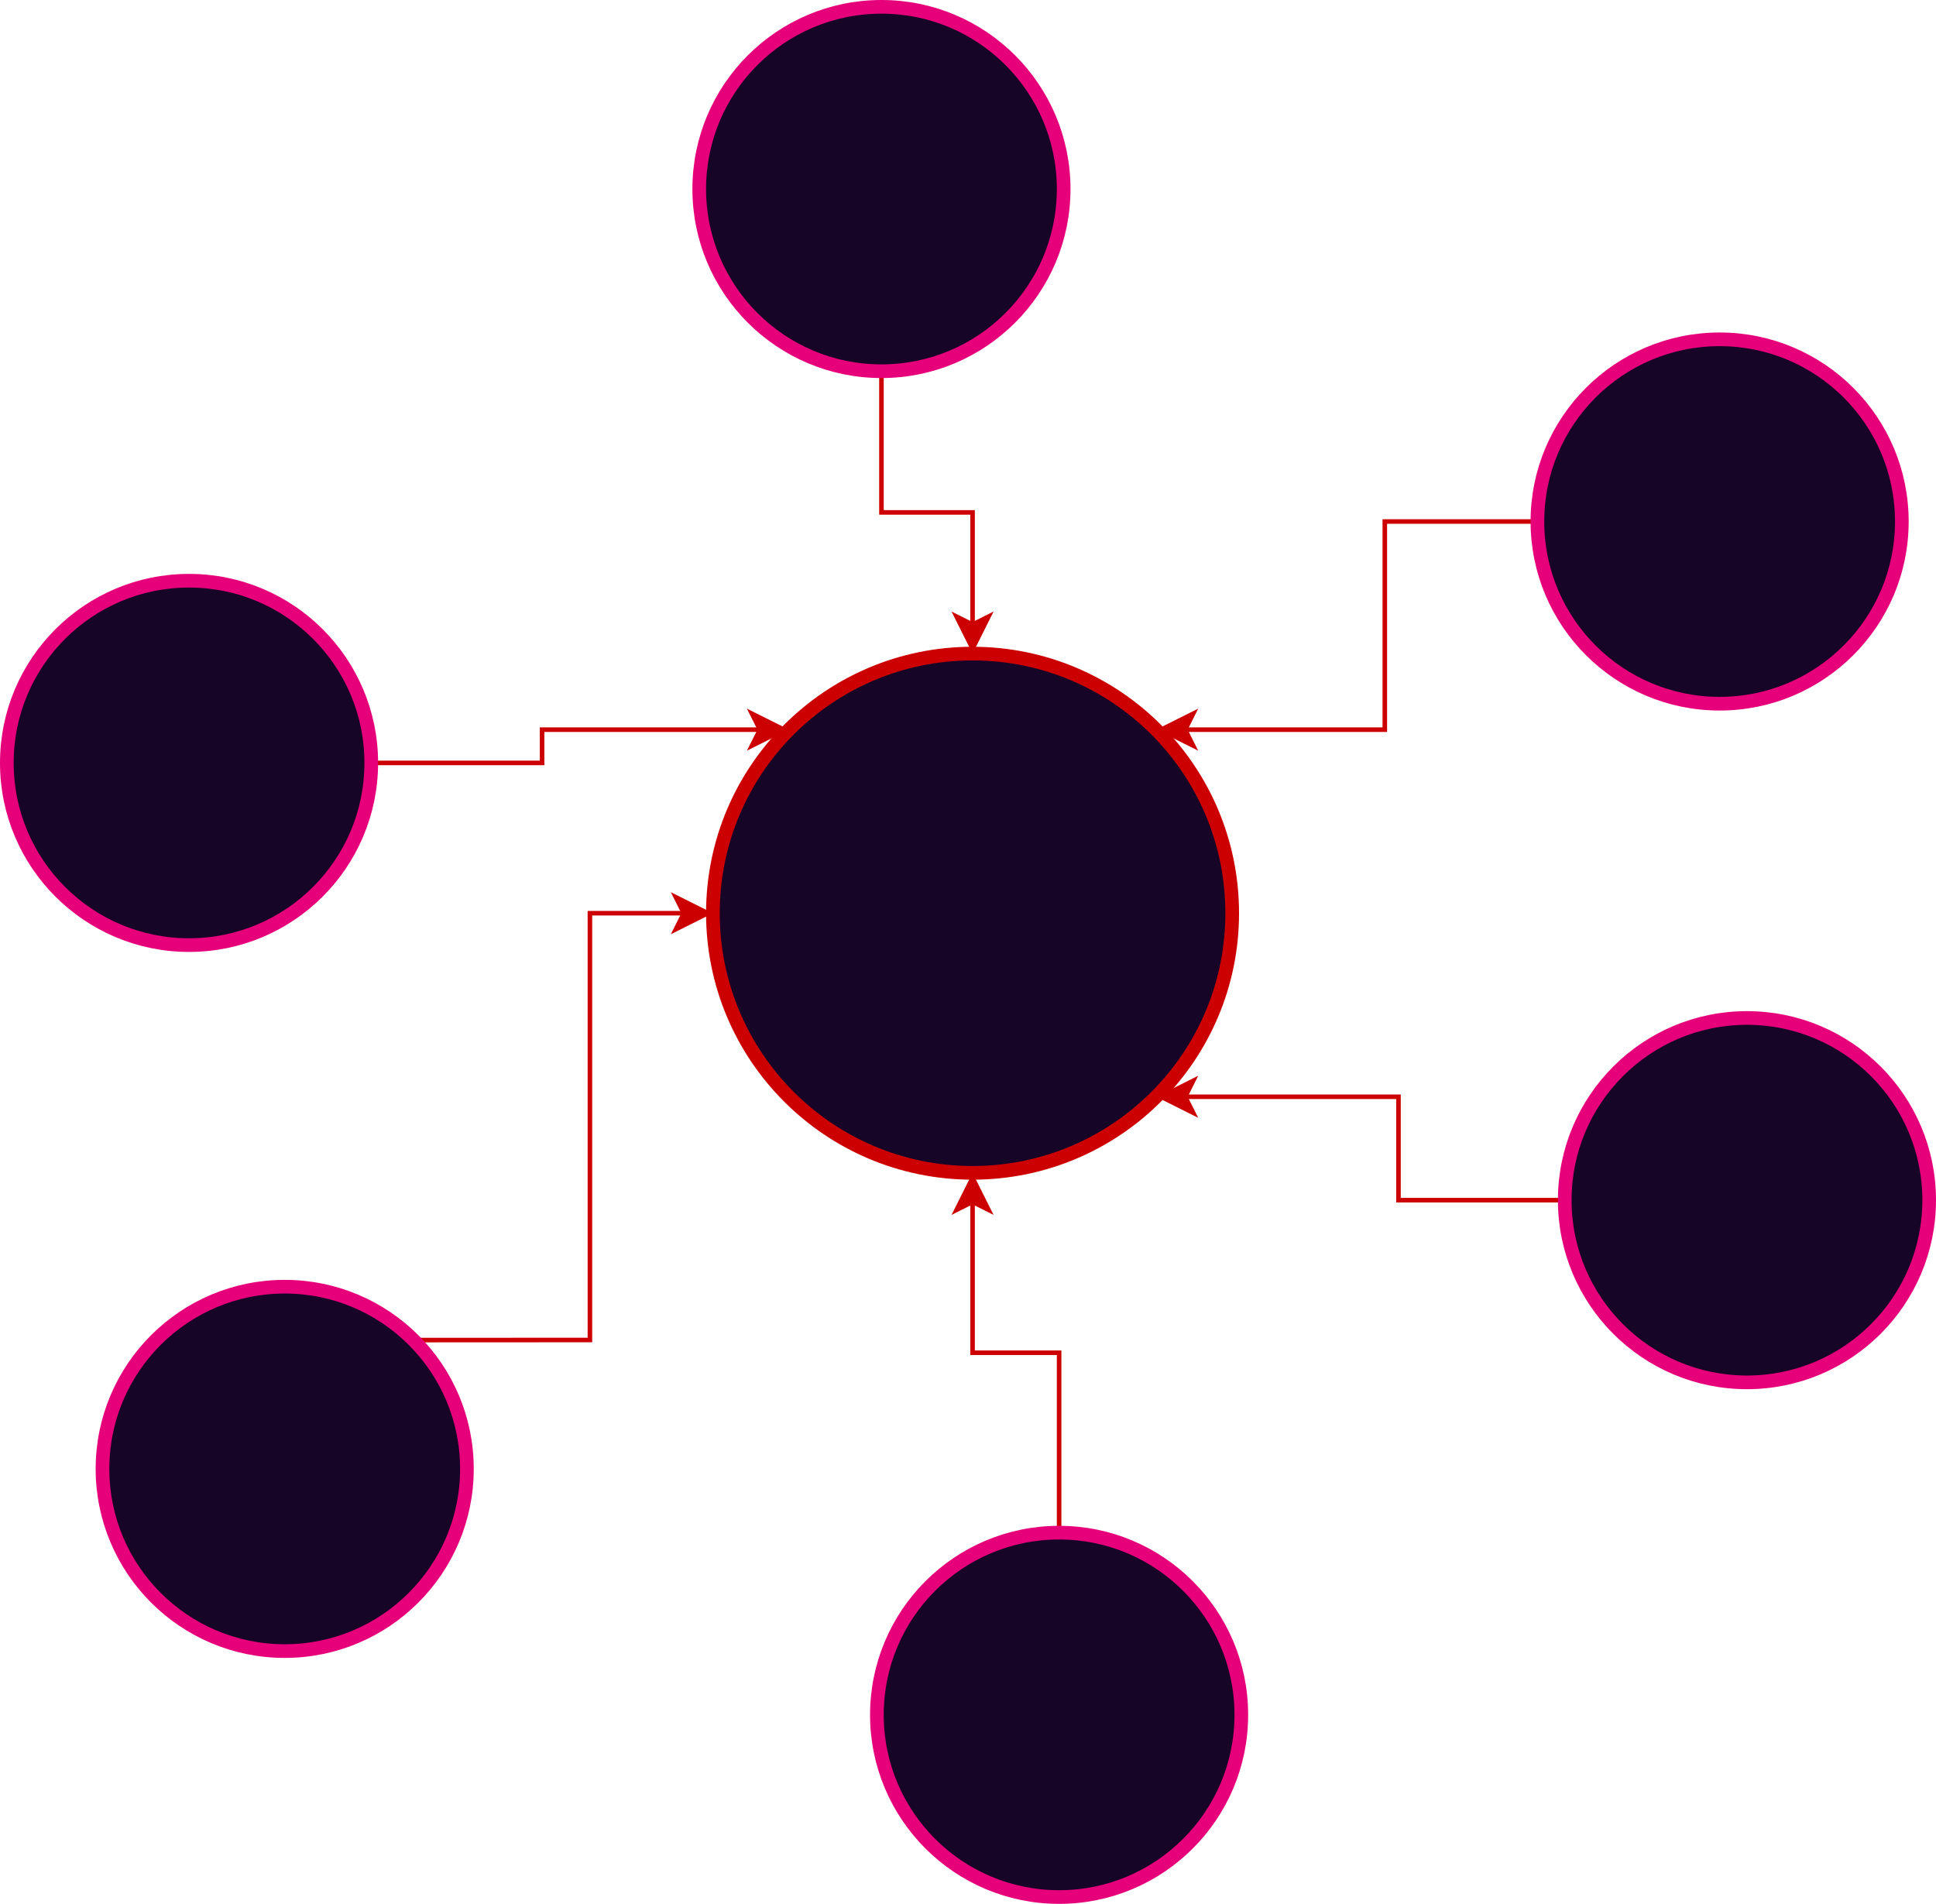
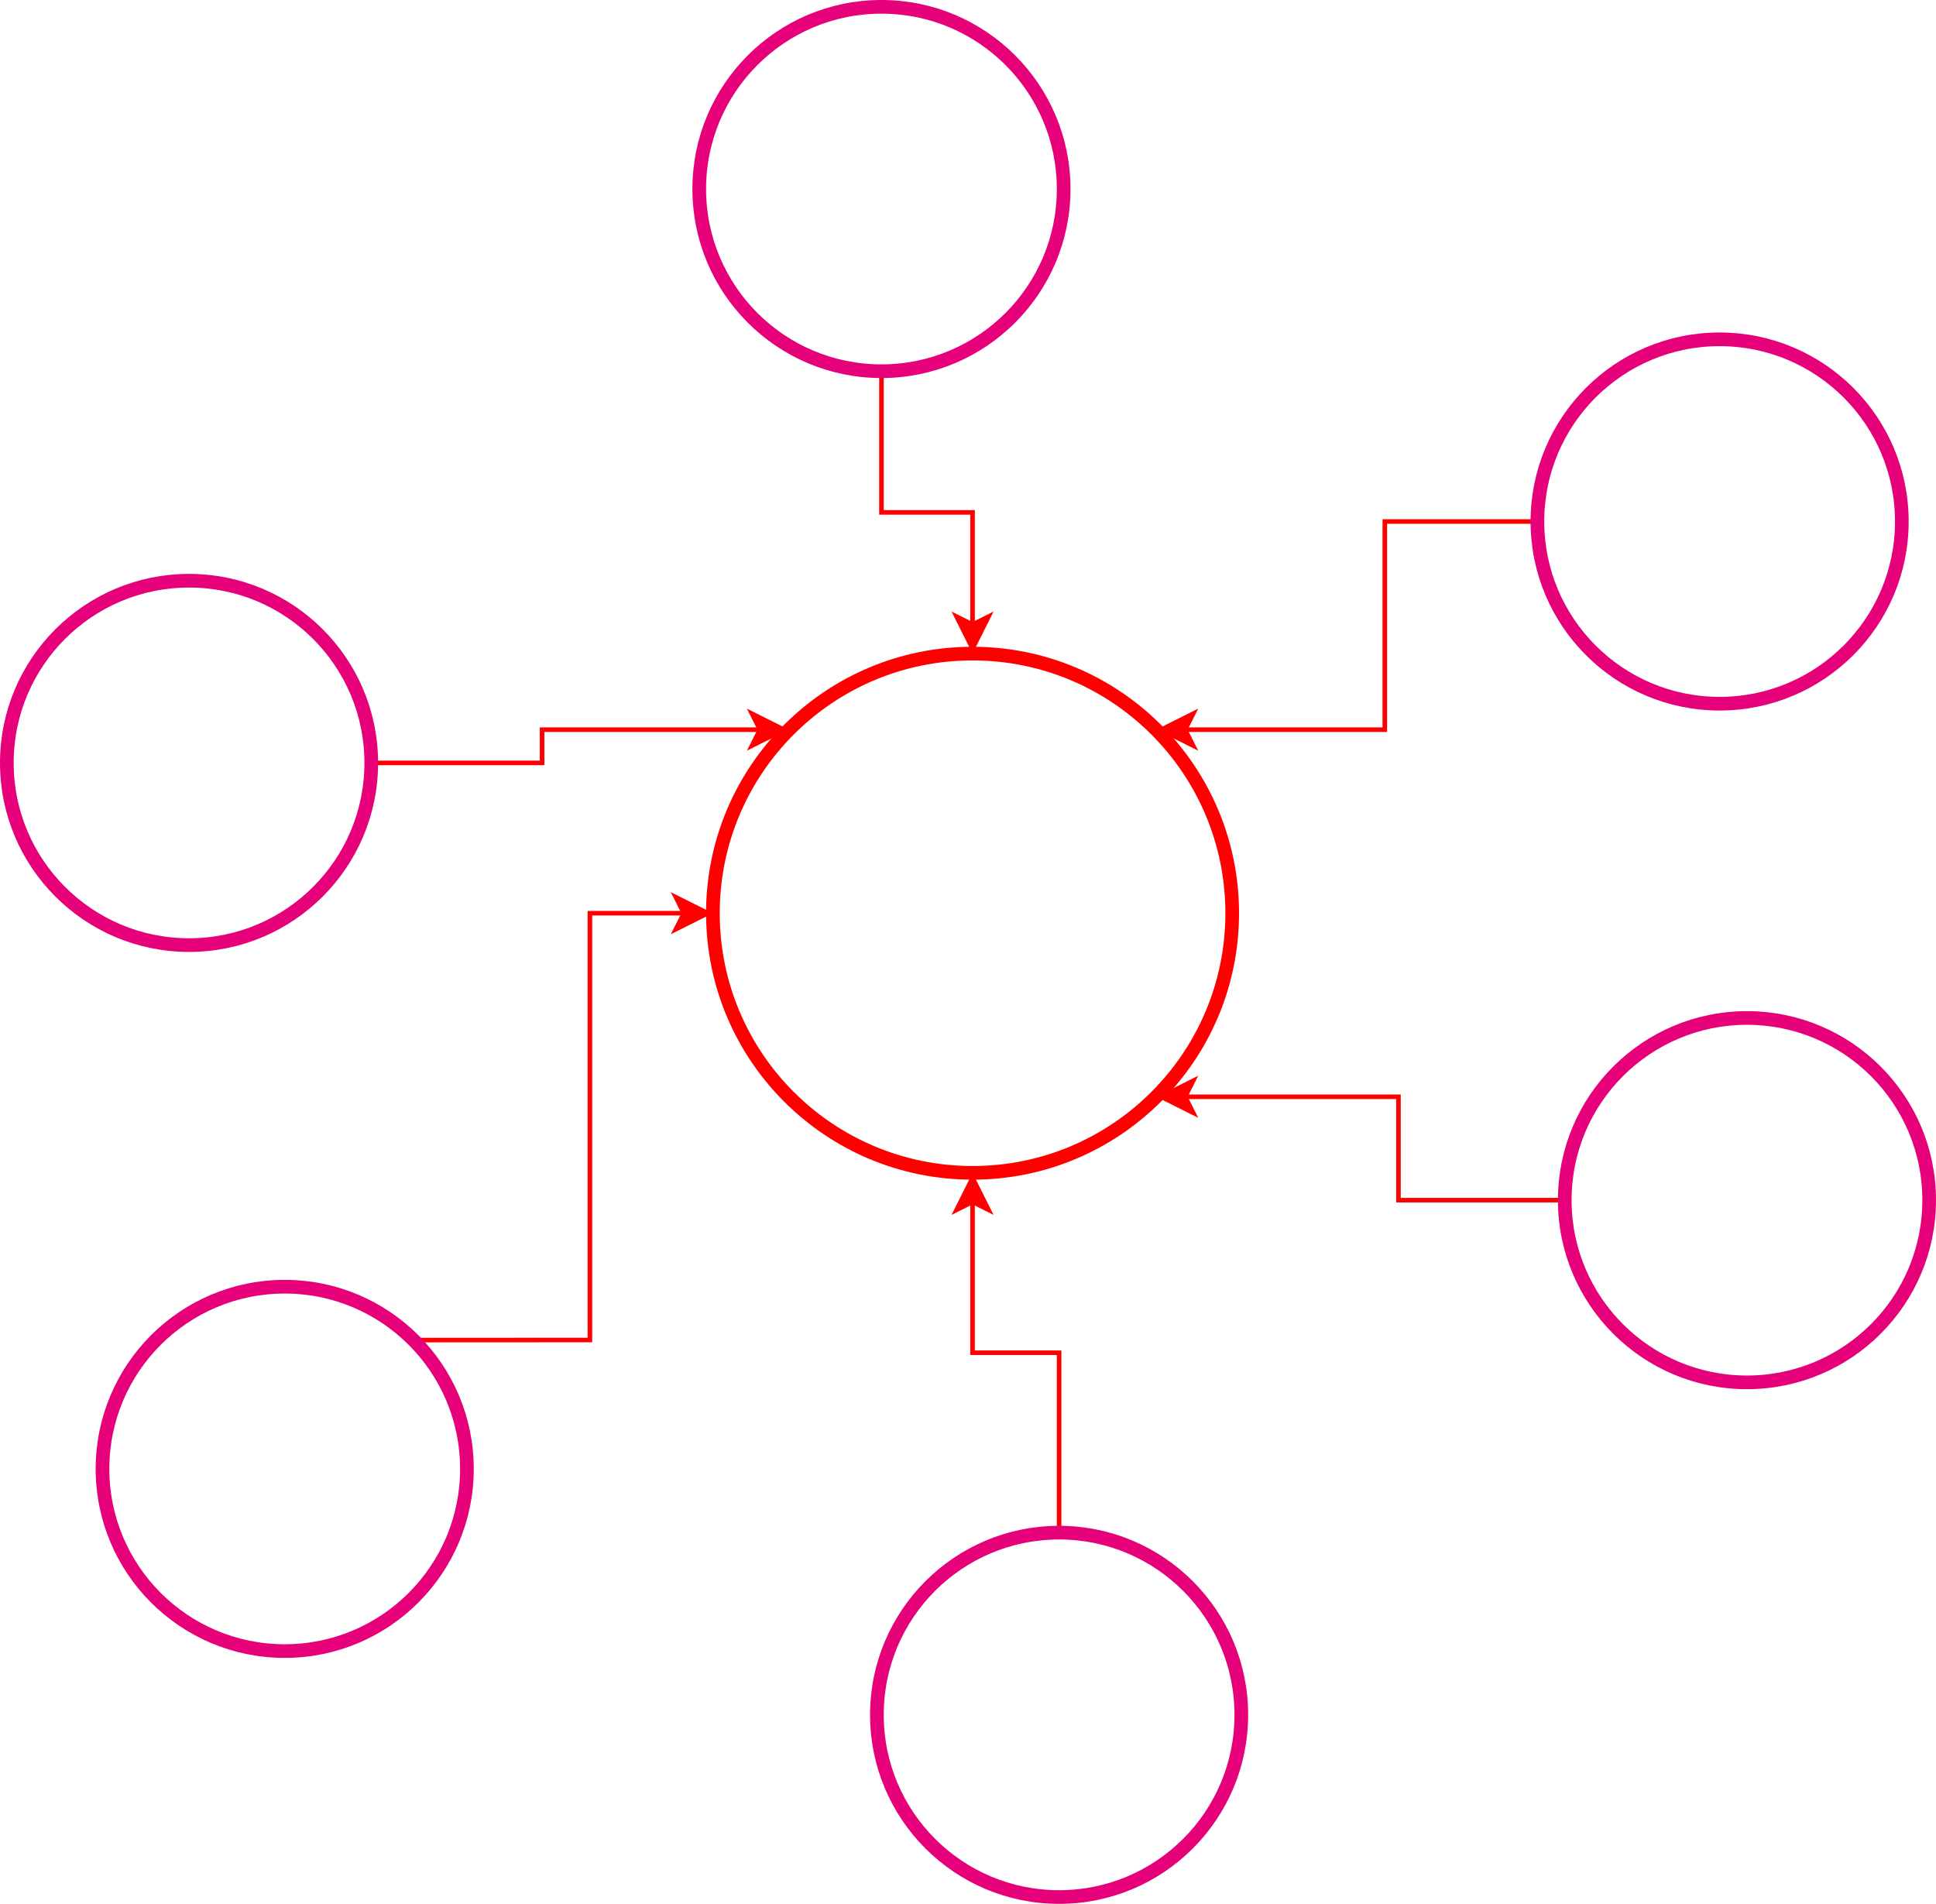
- <svg xmlns="http://www.w3.org/2000/svg" style="background-color: rgb(22, 5, 39);" version="1.1" width="425px" height="418px" viewBox="-0.5 -0.5 425 418" content="&lt;mxfile host=&quot;app.diagrams.net&quot; modified=&quot;2023-07-17T16:55:37.715Z&quot; agent=&quot;Mozilla/5.0 (Macintosh; Intel Mac OS X 10.15; rv:109.0) Gecko/20100101 Firefox/115.0&quot; etag=&quot;2EWZJj9rHrLtElVUxT2u&quot; version=&quot;21.3.4&quot;&gt;&lt;diagram name=&quot;Page-1&quot; id=&quot;86I91QDYdZGnGqgnCCzs&quot;&gt;5ZjLcpswFIafhmU6SOJiL2tCm0Uz0xkvGi9VIwOJQIwsG+jTV4DEJSSexmMPuPHGnF8XS//Rd0JkIC8pvnOcRY8sINSAZlAY6N6AEEALyq9KKRtlAZUQ8jhoJLMT1vEfokZq9RAHZK+0RhKMURFnQ3HL0pRsxUDDnLN82G3HaDAQMhySkbDeYjpWf8WBiNQubLPTH0gcRvqXgalafuPtS8jZIVW/Z0AEHNOGbtOcYD2X6r+PcMDynoR8A3mcMdE8JYVHaOXt0LZv77S26+YkFf8ywM8f/btN+dNO4oeMrMxdmj7fqVn2otR+kEDao0LGRcRClmLqd+qq3jOpZjVl1PX5wVgmRSDFZyJEqXKND4JJKRIJVa2kiMVT73lTTfXFVtF9oWaug1IHqeDlUz/Y9INuUB3pUXvB2QvxGGW83h3yPFN+ZEuz72qz79qpvWEHviUnPFTnXWAeEnGiH2qTLmEiLCFypXIcJxSL+DhcB1anOmz7dZmVDyq5H0i0WuQR0wPR5/V15imV0FUZzqNYkHWG623nkvth/vA+a0jcxUV1Dla7mNKeyQqDN+z3HdN0v7YtGjjUJuRIuCDF6ZSMLWyL0bIZokoRtNUm8x7Yisaox7TWLm46moXp7Zm/iulwYQ1NdxYj0wGwxq634sVtt2ZT1M4paU0hnLqo2bdQ1OxZ8HXloqbfRBRflulOW9ScKenqXhM+wleH1EbPNzVf7i3w5X4CvhB8xZcDpuVrMR++wFl8zeKlfHkLfC0/AV9wAQZ8AehMy5e+eJgIsHP+5wWzwwvoq5pZ86VX+V8DZjn2ELDlcmLA3jD5lgCbxfshQDcB2DxuOK4MmDv8C4as8Q3HhQCTYXchXLf1bt2R/xc=&lt;/diagram&gt;&lt;/mxfile&gt;">
+ <svg xmlns="http://www.w3.org/2000/svg" version="1.1" width="425px" height="418px" viewBox="-0.5 -0.5 425 418" content="&lt;mxfile host=&quot;app.diagrams.net&quot; modified=&quot;2024-05-26T08:56:24.067Z&quot; agent=&quot;Mozilla/5.0 (X11; Linux x86_64; rv:126.0) Gecko/20100101 Firefox/126.0&quot; etag=&quot;-BTsmAHvhtBQyhigQ4El&quot; version=&quot;24.4.8&quot; type=&quot;device&quot; scale=&quot;1&quot; border=&quot;0&quot;&gt;&#10;  &lt;diagram name=&quot;Page-1&quot; id=&quot;OCF7rEoVEZz8X7yEJzdT&quot;&gt;&#10;    &lt;mxGraphModel dx=&quot;1274&quot; dy=&quot;783&quot; grid=&quot;0&quot; gridSize=&quot;10&quot; guides=&quot;1&quot; tooltips=&quot;1&quot; connect=&quot;1&quot; arrows=&quot;1&quot; fold=&quot;1&quot; page=&quot;0&quot; pageScale=&quot;1&quot; pageWidth=&quot;850&quot; pageHeight=&quot;1100&quot; background=&quot;#160527&quot; math=&quot;0&quot; shadow=&quot;0&quot;&gt;&#10;      &lt;root&gt;&#10;        &lt;mxCell id=&quot;0&quot; /&gt;&#10;        &lt;mxCell id=&quot;1&quot; parent=&quot;0&quot; /&gt;&#10;        &lt;mxCell id=&quot;cj_CRNn3UrsSeuWgN7l3-13&quot; style=&quot;edgeStyle=orthogonalEdgeStyle;rounded=0;orthogonalLoop=1;jettySize=auto;html=1;exitX=1;exitY=0.5;exitDx=0;exitDy=0;entryX=0;entryY=0;entryDx=0;entryDy=0;strokeColor=#FF0000;&quot; parent=&quot;1&quot; source=&quot;cj_CRNn3UrsSeuWgN7l3-1&quot; target=&quot;cj_CRNn3UrsSeuWgN7l3-2&quot; edge=&quot;1&quot;&gt;&#10;          &lt;mxGeometry relative=&quot;1&quot; as=&quot;geometry&quot; /&gt;&#10;        &lt;/mxCell&gt;&#10;        &lt;mxCell id=&quot;cj_CRNn3UrsSeuWgN7l3-1&quot; value=&quot;&quot; style=&quot;ellipse;whiteSpace=wrap;html=1;aspect=fixed;fillColor=none;strokeColor=#E6007A;strokeWidth=3;&quot; parent=&quot;1&quot; vertex=&quot;1&quot;&gt;&#10;          &lt;mxGeometry x=&quot;57&quot; y=&quot;253&quot; width=&quot;80&quot; height=&quot;80&quot; as=&quot;geometry&quot; /&gt;&#10;        &lt;/mxCell&gt;&#10;        &lt;mxCell id=&quot;cj_CRNn3UrsSeuWgN7l3-2&quot; value=&quot;&quot; style=&quot;ellipse;whiteSpace=wrap;html=1;aspect=fixed;strokeWidth=3;strokeColor=#FF0000;fillColor=none;&quot; parent=&quot;1&quot; vertex=&quot;1&quot;&gt;&#10;          &lt;mxGeometry x=&quot;212&quot; y=&quot;269&quot; width=&quot;114&quot; height=&quot;114&quot; as=&quot;geometry&quot; /&gt;&#10;        &lt;/mxCell&gt;&#10;        &lt;mxCell id=&quot;cj_CRNn3UrsSeuWgN7l3-12&quot; style=&quot;edgeStyle=orthogonalEdgeStyle;rounded=0;orthogonalLoop=1;jettySize=auto;html=1;exitX=1;exitY=0;exitDx=0;exitDy=0;entryX=0;entryY=0.5;entryDx=0;entryDy=0;strokeColor=#FF0000;&quot; parent=&quot;1&quot; source=&quot;cj_CRNn3UrsSeuWgN7l3-3&quot; target=&quot;cj_CRNn3UrsSeuWgN7l3-2&quot; edge=&quot;1&quot;&gt;&#10;          &lt;mxGeometry relative=&quot;1&quot; as=&quot;geometry&quot; /&gt;&#10;        &lt;/mxCell&gt;&#10;        &lt;mxCell id=&quot;cj_CRNn3UrsSeuWgN7l3-3&quot; value=&quot;&quot; style=&quot;ellipse;whiteSpace=wrap;html=1;aspect=fixed;fillColor=none;strokeColor=#E6007A;strokeWidth=3;&quot; parent=&quot;1&quot; vertex=&quot;1&quot;&gt;&#10;          &lt;mxGeometry x=&quot;78&quot; y=&quot;408&quot; width=&quot;80&quot; height=&quot;80&quot; as=&quot;geometry&quot; /&gt;&#10;        &lt;/mxCell&gt;&#10;        &lt;mxCell id=&quot;cj_CRNn3UrsSeuWgN7l3-11&quot; style=&quot;edgeStyle=orthogonalEdgeStyle;rounded=0;orthogonalLoop=1;jettySize=auto;html=1;exitX=0.5;exitY=0;exitDx=0;exitDy=0;entryX=0.5;entryY=1;entryDx=0;entryDy=0;strokeColor=#FF0000;&quot; parent=&quot;1&quot; source=&quot;cj_CRNn3UrsSeuWgN7l3-4&quot; target=&quot;cj_CRNn3UrsSeuWgN7l3-2&quot; edge=&quot;1&quot;&gt;&#10;          &lt;mxGeometry relative=&quot;1&quot; as=&quot;geometry&quot; /&gt;&#10;        &lt;/mxCell&gt;&#10;        &lt;mxCell id=&quot;cj_CRNn3UrsSeuWgN7l3-4&quot; value=&quot;&quot; style=&quot;ellipse;whiteSpace=wrap;html=1;aspect=fixed;fillColor=none;strokeColor=#E6007A;strokeWidth=3;&quot; parent=&quot;1&quot; vertex=&quot;1&quot;&gt;&#10;          &lt;mxGeometry x=&quot;248&quot; y=&quot;462&quot; width=&quot;80&quot; height=&quot;80&quot; as=&quot;geometry&quot; /&gt;&#10;        &lt;/mxCell&gt;&#10;        &lt;mxCell id=&quot;cj_CRNn3UrsSeuWgN7l3-9&quot; style=&quot;edgeStyle=orthogonalEdgeStyle;rounded=0;orthogonalLoop=1;jettySize=auto;html=1;exitX=0.5;exitY=1;exitDx=0;exitDy=0;entryX=0.5;entryY=0;entryDx=0;entryDy=0;strokeColor=#FF0000;&quot; parent=&quot;1&quot; source=&quot;cj_CRNn3UrsSeuWgN7l3-5&quot; target=&quot;cj_CRNn3UrsSeuWgN7l3-2&quot; edge=&quot;1&quot;&gt;&#10;          &lt;mxGeometry relative=&quot;1&quot; as=&quot;geometry&quot; /&gt;&#10;        &lt;/mxCell&gt;&#10;        &lt;mxCell id=&quot;cj_CRNn3UrsSeuWgN7l3-5&quot; value=&quot;&quot; style=&quot;ellipse;whiteSpace=wrap;html=1;aspect=fixed;fillColor=none;strokeColor=#E6007A;strokeWidth=3;&quot; parent=&quot;1&quot; vertex=&quot;1&quot;&gt;&#10;          &lt;mxGeometry x=&quot;209&quot; y=&quot;127&quot; width=&quot;80&quot; height=&quot;80&quot; as=&quot;geometry&quot; /&gt;&#10;        &lt;/mxCell&gt;&#10;        &lt;mxCell id=&quot;cj_CRNn3UrsSeuWgN7l3-8&quot; style=&quot;edgeStyle=orthogonalEdgeStyle;rounded=0;orthogonalLoop=1;jettySize=auto;html=1;exitX=0;exitY=0.5;exitDx=0;exitDy=0;entryX=1;entryY=0;entryDx=0;entryDy=0;strokeColor=#FF0000;&quot; parent=&quot;1&quot; source=&quot;cj_CRNn3UrsSeuWgN7l3-6&quot; target=&quot;cj_CRNn3UrsSeuWgN7l3-2&quot; edge=&quot;1&quot;&gt;&#10;          &lt;mxGeometry relative=&quot;1&quot; as=&quot;geometry&quot; /&gt;&#10;        &lt;/mxCell&gt;&#10;        &lt;mxCell id=&quot;cj_CRNn3UrsSeuWgN7l3-6&quot; value=&quot;&quot; style=&quot;ellipse;whiteSpace=wrap;html=1;aspect=fixed;fillColor=none;strokeColor=#E6007A;strokeWidth=3;&quot; parent=&quot;1&quot; vertex=&quot;1&quot;&gt;&#10;          &lt;mxGeometry x=&quot;393&quot; y=&quot;200&quot; width=&quot;80&quot; height=&quot;80&quot; as=&quot;geometry&quot; /&gt;&#10;        &lt;/mxCell&gt;&#10;        &lt;mxCell id=&quot;cj_CRNn3UrsSeuWgN7l3-10&quot; style=&quot;edgeStyle=orthogonalEdgeStyle;rounded=0;orthogonalLoop=1;jettySize=auto;html=1;exitX=0;exitY=0.5;exitDx=0;exitDy=0;entryX=1;entryY=1;entryDx=0;entryDy=0;strokeColor=#FF0000;&quot; parent=&quot;1&quot; source=&quot;cj_CRNn3UrsSeuWgN7l3-7&quot; target=&quot;cj_CRNn3UrsSeuWgN7l3-2&quot; edge=&quot;1&quot;&gt;&#10;          &lt;mxGeometry relative=&quot;1&quot; as=&quot;geometry&quot; /&gt;&#10;        &lt;/mxCell&gt;&#10;        &lt;mxCell id=&quot;cj_CRNn3UrsSeuWgN7l3-7&quot; value=&quot;&quot; style=&quot;ellipse;whiteSpace=wrap;html=1;aspect=fixed;fillColor=none;strokeColor=#E6007A;strokeWidth=3;&quot; parent=&quot;1&quot; vertex=&quot;1&quot;&gt;&#10;          &lt;mxGeometry x=&quot;399&quot; y=&quot;349&quot; width=&quot;80&quot; height=&quot;80&quot; as=&quot;geometry&quot; /&gt;&#10;        &lt;/mxCell&gt;&#10;      &lt;/root&gt;&#10;    &lt;/mxGraphModel&gt;&#10;  &lt;/diagram&gt;&#10;&lt;/mxfile&gt;&#10;">
  <defs />
  <g>
-     <path d="M 81 167 L 118.5 167 L 118.5 159.7 L 166.33 159.7" fill="none" stroke="#cc0000" stroke-miterlimit="10" pointer-events="stroke" />
-     <path d="M 171.58 159.7 L 164.58 163.2 L 166.33 159.7 L 164.58 156.2 Z" fill="#cc0000" stroke="#cc0000" stroke-miterlimit="10" pointer-events="all" />
-     <ellipse cx="41" cy="167" rx="40" ry="40" fill="#160527" stroke="#e6007a" stroke-width="3" pointer-events="all" />
-     <ellipse cx="213" cy="200" rx="57" ry="57" fill="#160527" stroke="#cc0000" stroke-width="3" pointer-events="all" />
-     <path d="M 90.28 293.72 L 129 293.7 L 129 200 L 149.63 200" fill="none" stroke="#cc0000" stroke-miterlimit="10" pointer-events="stroke" />
-     <path d="M 154.88 200 L 147.88 203.5 L 149.63 200 L 147.88 196.5 Z" fill="#cc0000" stroke="#cc0000" stroke-miterlimit="10" pointer-events="all" />
-     <ellipse cx="62" cy="322" rx="40" ry="40" fill="#160527" stroke="#e6007a" stroke-width="3" pointer-events="all" />
-     <path d="M 232 336 L 232 296.5 L 213 296.5 L 213 263.37" fill="none" stroke="#cc0000" stroke-miterlimit="10" pointer-events="stroke" />
-     <path d="M 213 258.12 L 216.5 265.12 L 213 263.37 L 209.5 265.12 Z" fill="#cc0000" stroke="#cc0000" stroke-miterlimit="10" pointer-events="all" />
-     <ellipse cx="232" cy="376" rx="40" ry="40" fill="#160527" stroke="#e6007a" stroke-width="3" pointer-events="all" />
-     <path d="M 193 81 L 193 112 L 213 112 L 213 136.63" fill="none" stroke="#cc0000" stroke-miterlimit="10" pointer-events="stroke" />
-     <path d="M 213 141.88 L 209.5 134.88 L 213 136.63 L 216.5 134.88 Z" fill="#cc0000" stroke="#cc0000" stroke-miterlimit="10" pointer-events="all" />
-     <ellipse cx="193" cy="41" rx="40" ry="40" fill="#160527" stroke="#e6007a" stroke-width="3" pointer-events="all" />
-     <path d="M 337 114 L 303.5 114 L 303.5 159.7 L 259.67 159.7" fill="none" stroke="#cc0000" stroke-miterlimit="10" pointer-events="stroke" />
-     <path d="M 254.42 159.7 L 261.42 156.2 L 259.67 159.7 L 261.42 163.2 Z" fill="#cc0000" stroke="#cc0000" stroke-miterlimit="10" pointer-events="all" />
-     <ellipse cx="377" cy="114" rx="40" ry="40" fill="#160527" stroke="#e6007a" stroke-width="3" pointer-events="all" />
-     <path d="M 343 263 L 306.5 263 L 306.5 240.3 L 259.67 240.3" fill="none" stroke="#cc0000" stroke-miterlimit="10" pointer-events="stroke" />
-     <path d="M 254.42 240.3 L 261.42 236.8 L 259.67 240.3 L 261.42 243.8 Z" fill="#cc0000" stroke="#cc0000" stroke-miterlimit="10" pointer-events="all" />
-     <ellipse cx="383" cy="263" rx="40" ry="40" fill="#160527" stroke="#e6007a" stroke-width="3" pointer-events="all" />
+     <g>
+       <path d="M 81 167 L 118.5 167 L 118.5 159.7 L 166.33 159.7" fill="none" stroke="#ff0000" stroke-miterlimit="10" pointer-events="stroke" />
+       <path d="M 171.58 159.7 L 164.58 163.2 L 166.33 159.7 L 164.58 156.2 Z" fill="#ff0000" stroke="#ff0000" stroke-miterlimit="10" pointer-events="all" />
+     </g>
+     <g>
+       <ellipse cx="41" cy="167" rx="40" ry="40" fill="transparent" stroke="#e6007a" stroke-width="3" pointer-events="all" />
+     </g>
+     <g>
+       <ellipse cx="213" cy="200" rx="57" ry="57" fill="transparent" stroke="#ff0000" stroke-width="3" pointer-events="all" />
+     </g>
+     <g>
+       <path d="M 90.28 293.72 L 129 293.7 L 129 200 L 149.63 200" fill="none" stroke="#ff0000" stroke-miterlimit="10" pointer-events="stroke" />
+       <path d="M 154.88 200 L 147.88 203.5 L 149.63 200 L 147.88 196.5 Z" fill="#ff0000" stroke="#ff0000" stroke-miterlimit="10" pointer-events="all" />
+     </g>
+     <g>
+       <ellipse cx="62" cy="322" rx="40" ry="40" fill="transparent" stroke="#e6007a" stroke-width="3" pointer-events="all" />
+     </g>
+     <g>
+       <path d="M 232 336 L 232 296.5 L 213 296.5 L 213 263.37" fill="none" stroke="#ff0000" stroke-miterlimit="10" pointer-events="stroke" />
+       <path d="M 213 258.12 L 216.5 265.12 L 213 263.37 L 209.5 265.12 Z" fill="#ff0000" stroke="#ff0000" stroke-miterlimit="10" pointer-events="all" />
+     </g>
+     <g>
+       <ellipse cx="232" cy="376" rx="40" ry="40" fill="transparent" stroke="#e6007a" stroke-width="3" pointer-events="all" />
+     </g>
+     <g>
+       <path d="M 193 81 L 193 112 L 213 112 L 213 136.63" fill="none" stroke="#ff0000" stroke-miterlimit="10" pointer-events="stroke" />
+       <path d="M 213 141.88 L 209.5 134.88 L 213 136.63 L 216.5 134.88 Z" fill="#ff0000" stroke="#ff0000" stroke-miterlimit="10" pointer-events="all" />
+     </g>
+     <g>
+       <ellipse cx="193" cy="41" rx="40" ry="40" fill="transparent" stroke="#e6007a" stroke-width="3" pointer-events="all" />
+     </g>
+     <g>
+       <path d="M 337 114 L 303.5 114 L 303.5 159.7 L 259.67 159.7" fill="none" stroke="#ff0000" stroke-miterlimit="10" pointer-events="stroke" />
+       <path d="M 254.42 159.7 L 261.42 156.2 L 259.67 159.7 L 261.42 163.2 Z" fill="#ff0000" stroke="#ff0000" stroke-miterlimit="10" pointer-events="all" />
+     </g>
+     <g>
+       <ellipse cx="377" cy="114" rx="40" ry="40" fill="transparent" stroke="#e6007a" stroke-width="3" pointer-events="all" />
+     </g>
+     <g>
+       <path d="M 343 263 L 306.5 263 L 306.5 240.3 L 259.67 240.3" fill="none" stroke="#ff0000" stroke-miterlimit="10" pointer-events="stroke" />
+       <path d="M 254.42 240.3 L 261.42 236.8 L 259.67 240.3 L 261.42 243.8 Z" fill="#ff0000" stroke="#ff0000" stroke-miterlimit="10" pointer-events="all" />
+     </g>
+     <g>
+       <ellipse cx="383" cy="263" rx="40" ry="40" fill="transparent" stroke="#e6007a" stroke-width="3" pointer-events="all" />
+     </g>
  </g>
</svg>
